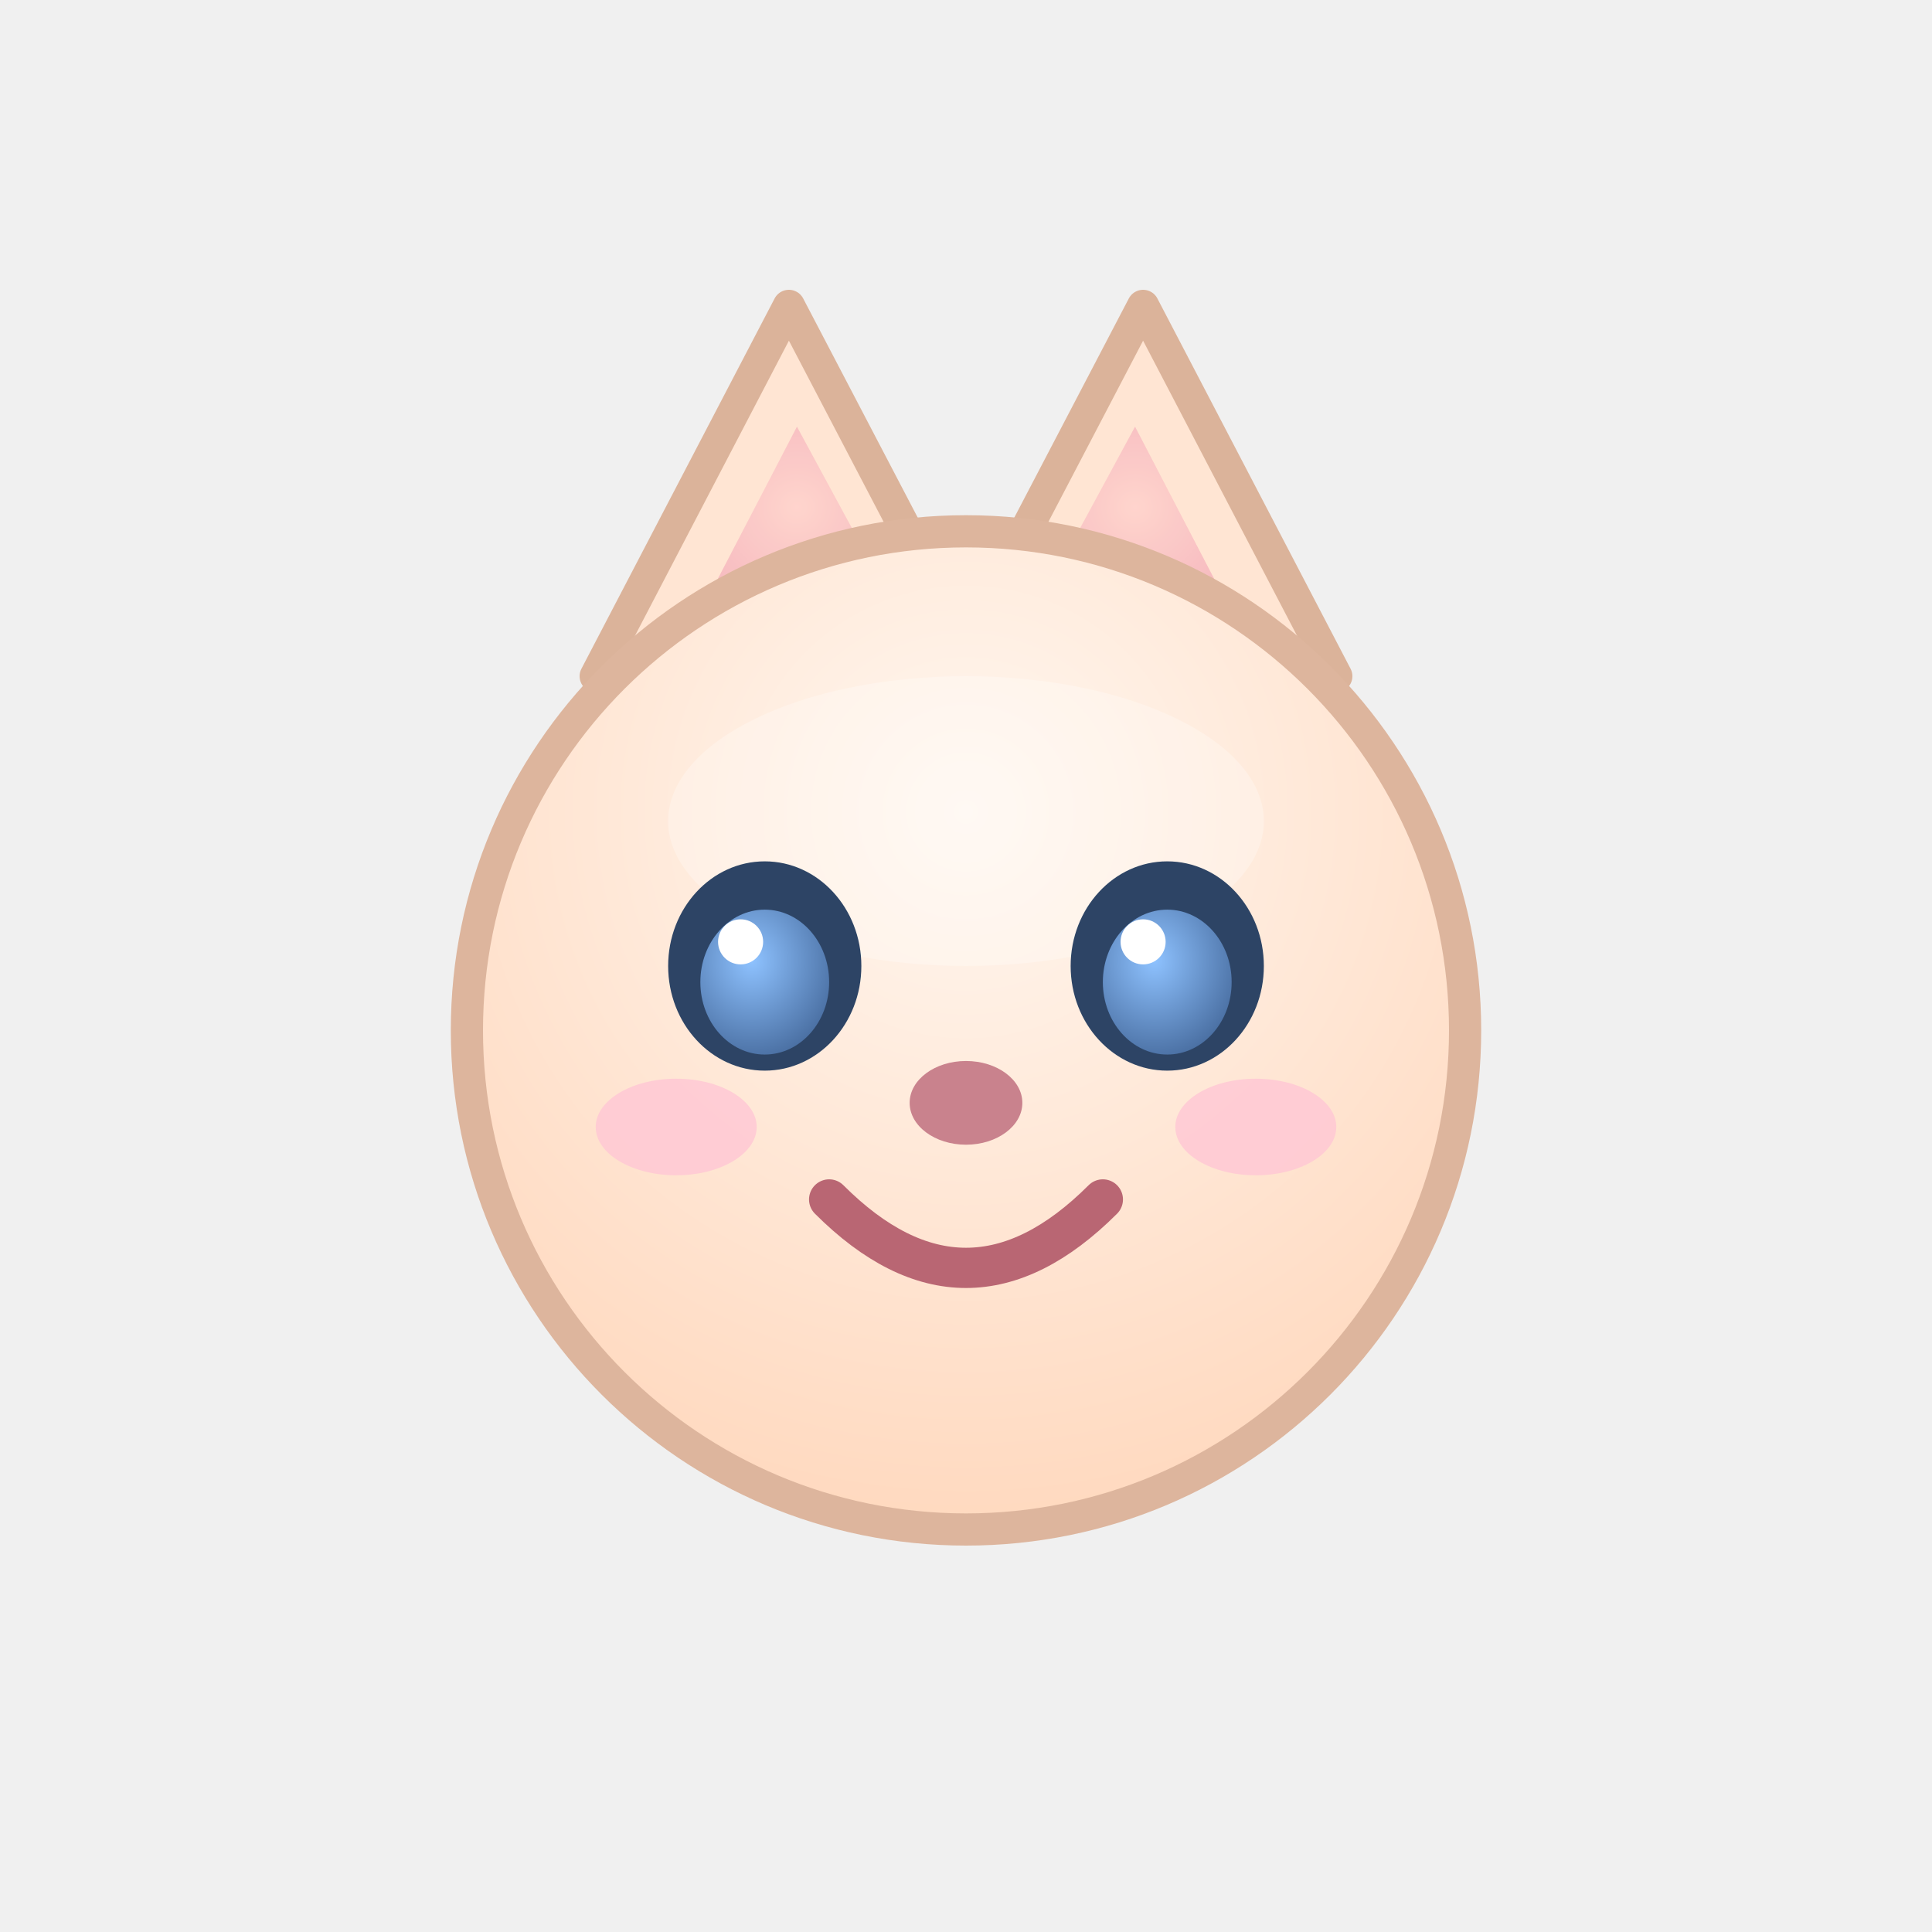
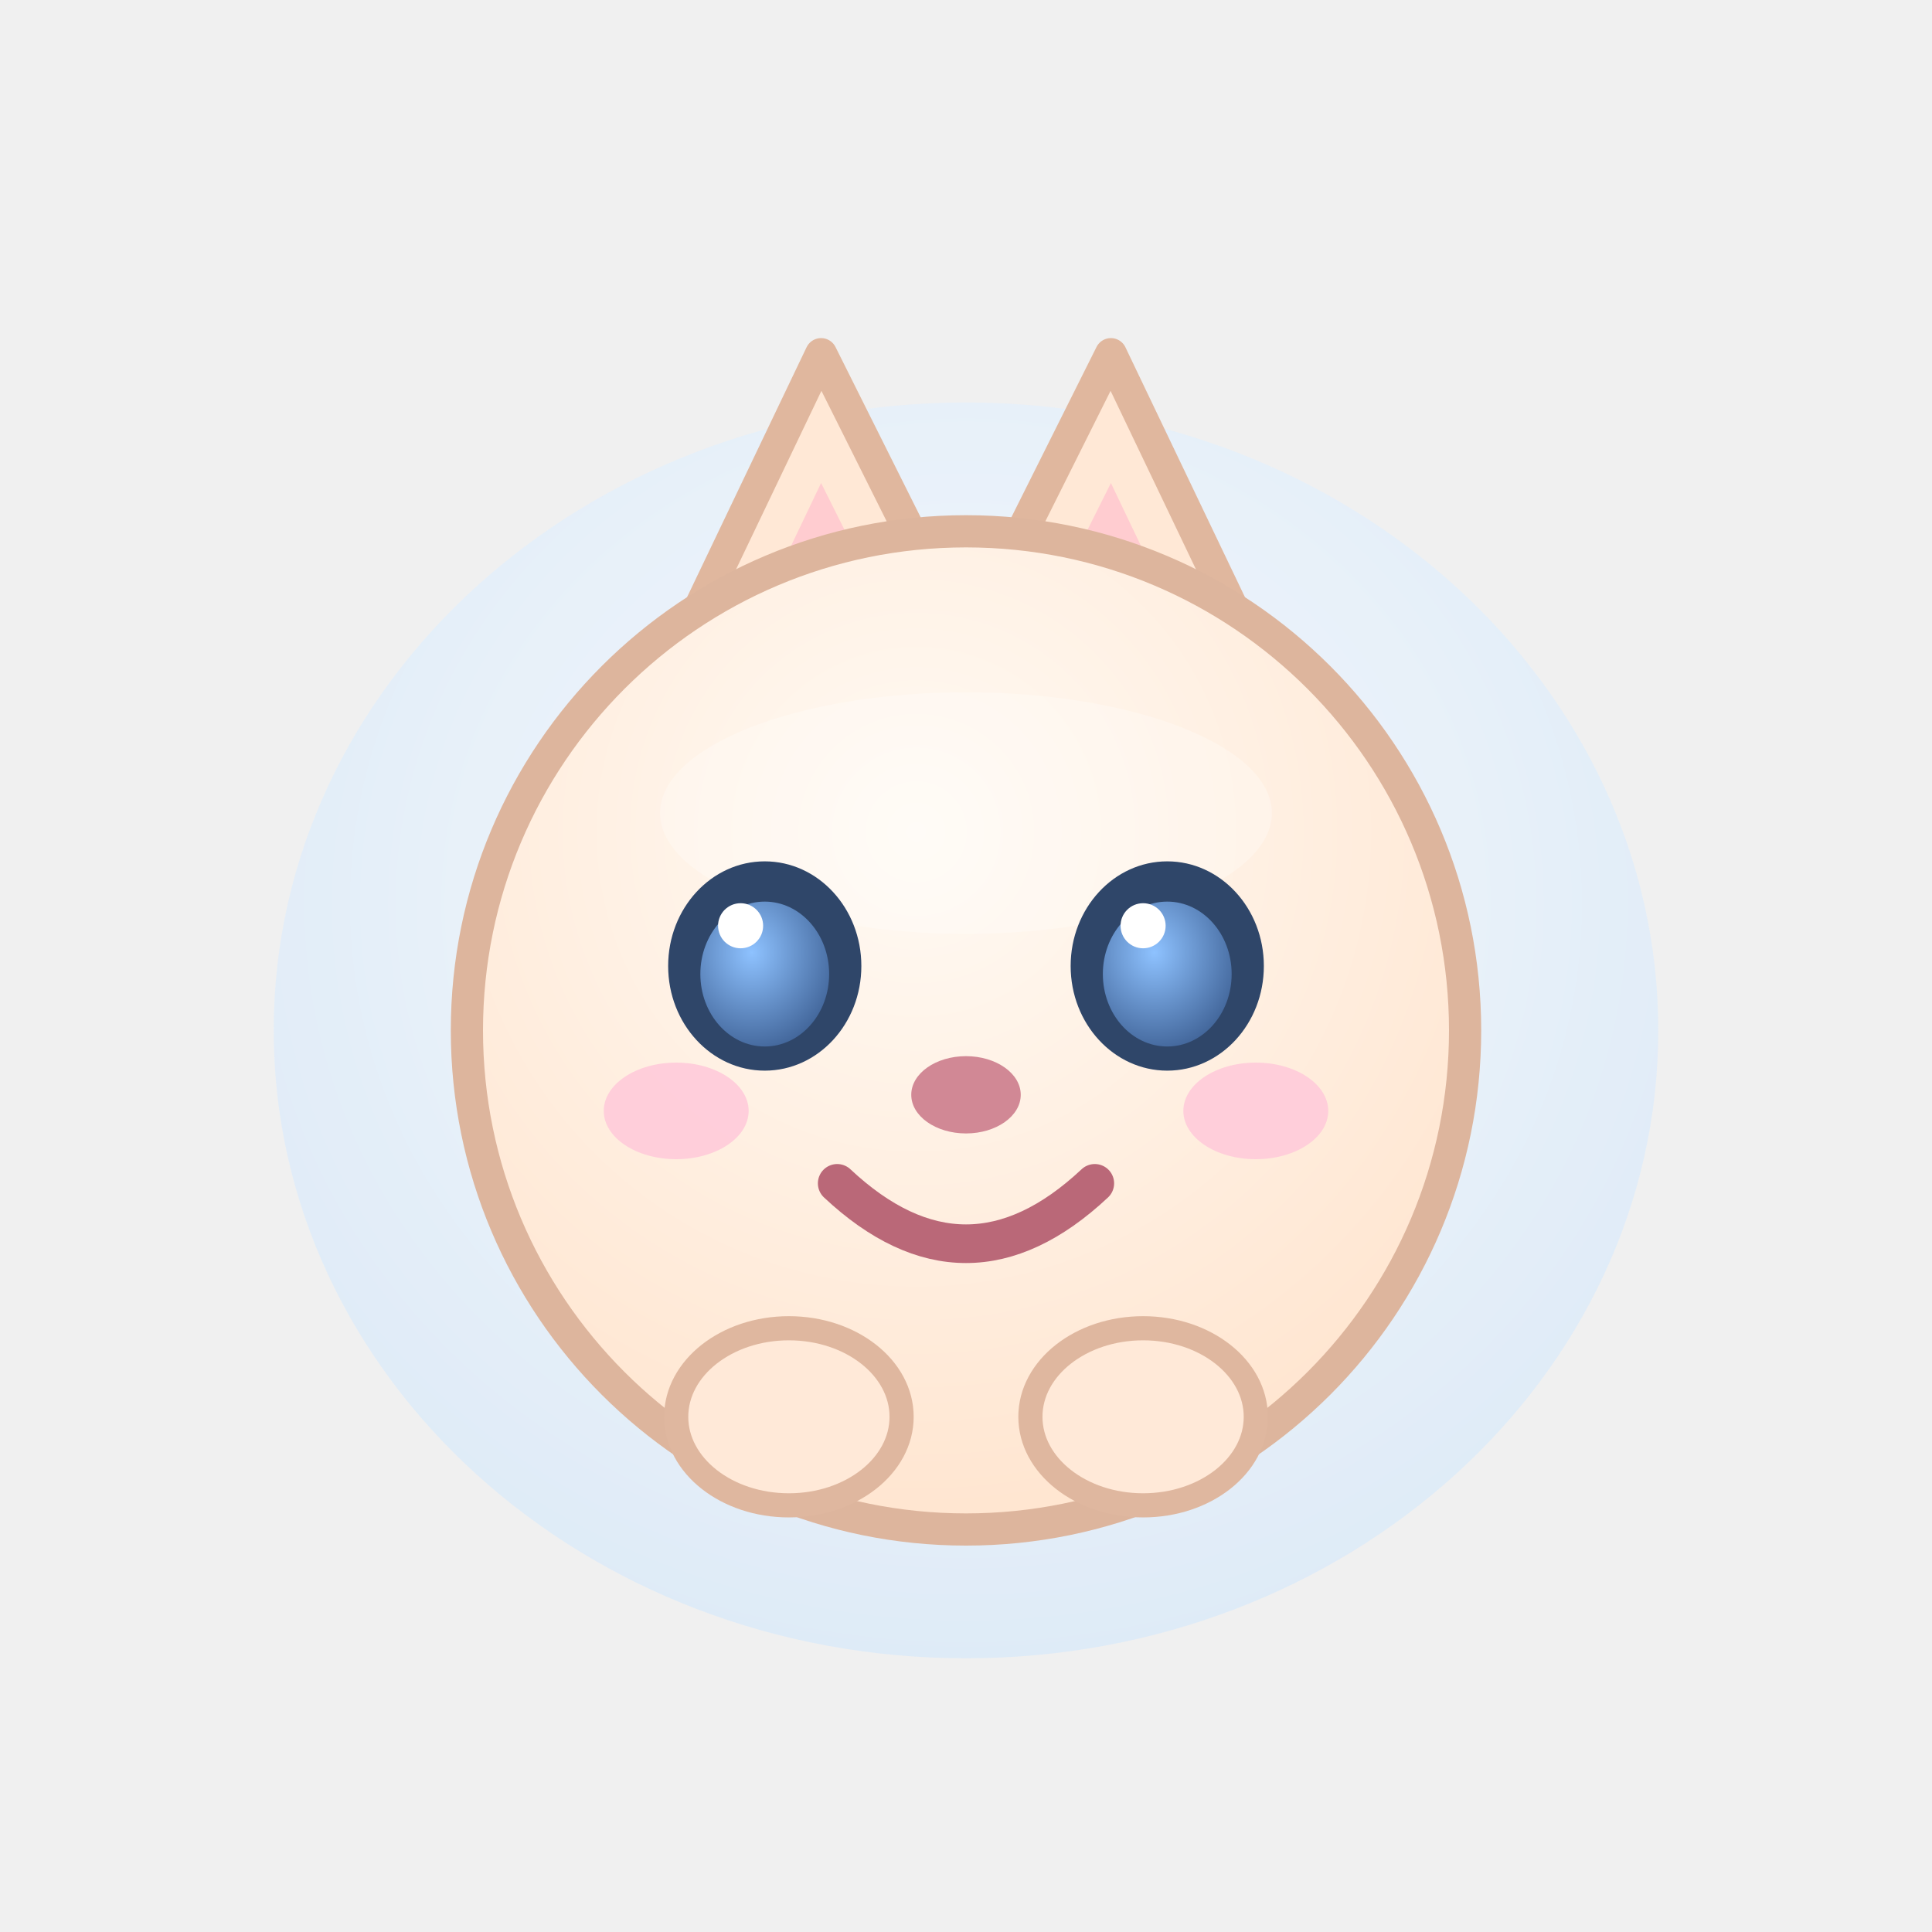
<svg xmlns="http://www.w3.org/2000/svg" viewBox="0 0 240 240" role="img" aria-label="Mochi happy">
  <defs>
-     <radialGradient id="head" cx="50%" cy="28%" r="72%">
-       <stop offset="0%" stop-color="#fff7f0" />
-       <stop offset="100%" stop-color="#ffd9bf" />
+     <radialGradient id="bg" cx="50%" cy="40%" r="70%">
+       <stop offset="0%" stop-color="#f8fcff" />
+       <stop offset="100%" stop-color="#d6e7f8" />
    </radialGradient>
-     <radialGradient id="innerEar" cx="50%" cy="40%" r="70%">
-       <stop offset="0%" stop-color="#ffd3cc" />
-       <stop offset="100%" stop-color="#f2aeb9" />
+     <radialGradient id="face" cx="45%" cy="30%" r="78%">
+       <stop offset="0%" stop-color="#fffaf4" />
+       <stop offset="100%" stop-color="#ffe3cc" />
    </radialGradient>
-     <radialGradient id="eyeIris" cx="40%" cy="35%" r="70%">
+     <radialGradient id="iris" cx="40%" cy="35%" r="72%">
      <stop offset="0%" stop-color="#8ec2ff" />
-       <stop offset="100%" stop-color="#496ea1" />
+       <stop offset="100%" stop-color="#3f6296" />
    </radialGradient>
  </defs>
-   <g transform="translate(0 4)">
-     <path d="M74 80 L98 34 L121 78 Z" fill="#ffe5d3" stroke="#dbb39a" stroke-width="4" stroke-linejoin="round" />
-     <path d="M166 80 L142 34 L119 78 Z" fill="#ffe5d3" stroke="#dbb39a" stroke-width="4" stroke-linejoin="round" />
-     <path d="M86 74 L99 49 L112 73 Z" fill="url(#innerEar)" opacity="0.9" />
-     <path d="M154 74 L141 49 L128 73 Z" fill="url(#innerEar)" opacity="0.9" />
-     <circle cx="120" cy="124" r="62" fill="url(#head)" stroke="#ddb59d" stroke-width="4" />
-     <ellipse cx="120" cy="98" rx="37" ry="18" fill="#ffffff" opacity="0.25" />
-     <ellipse cx="95" cy="116" rx="12" ry="13" fill="#2d4465" />
-     <ellipse cx="145" cy="116" rx="12" ry="13" fill="#2d4465" />
-     <ellipse cx="95" cy="118" rx="8" ry="9" fill="url(#eyeIris)" />
-     <ellipse cx="145" cy="118" rx="8" ry="9" fill="url(#eyeIris)" />
+   <g transform="translate(0 2)">
+     <ellipse cx="120" cy="126" rx="86" ry="78" fill="url(#bg)" opacity="0.82" />
+     <path d="M80 88 L102 42 L123 84 Z" fill="#ffe8d6" stroke="#e0b79e" stroke-width="4" stroke-linejoin="round" />
+     <path d="M160 88 L138 42 L117 84 Z" fill="#ffe8d6" stroke="#e0b79e" stroke-width="4" stroke-linejoin="round" />
+     <path d="M91 81 L102 58 L113 80 Z" fill="#ffc9cf" opacity="0.9" />
+     <path d="M149 81 L138 58 L127 80 Z" fill="#ffc9cf" opacity="0.9" />
+     <circle cx="120" cy="126" r="62" fill="url(#face)" stroke="#ddb59d" stroke-width="4" />
+     <ellipse cx="120" cy="99" rx="38" ry="15" fill="#fff" opacity="0.26" />
+     <ellipse cx="95" cy="118" rx="12" ry="13" fill="#2f4669" />
+     <ellipse cx="145" cy="118" rx="12" ry="13" fill="#2f4669" />
+     <ellipse cx="95" cy="119" rx="8" ry="9" fill="url(#iris)" />
+     <ellipse cx="145" cy="119" rx="8" ry="9" fill="url(#iris)" />
    <circle cx="92" cy="113" r="2.8" fill="#fff" />
    <circle cx="142" cy="113" r="2.8" fill="#fff" />
-     <ellipse cx="120" cy="133" rx="7" ry="5.2" fill="#c9828d" />
-     <path d="M103 145 Q120 162 137 145" fill="none" stroke="#b96673" stroke-width="5" stroke-linecap="round" />
-     <ellipse cx="84" cy="136" rx="10" ry="6" fill="#ffc7d4" opacity="0.82" />
-     <ellipse cx="156" cy="136" rx="10" ry="6" fill="#ffc7d4" opacity="0.82" />
+     <ellipse cx="120" cy="134" rx="6.8" ry="4.8" fill="#d18895" />
+     <path d="M104 145 Q120 160 136 145" fill="none" stroke="#ba6878" stroke-width="4.8" stroke-linecap="round" />
+     <ellipse cx="84" cy="136" rx="9" ry="6" fill="#ffcada" opacity="0.88" />
+     <ellipse cx="156" cy="136" rx="9" ry="6" fill="#ffcada" opacity="0.88" />
+     <ellipse cx="98" cy="174" rx="14" ry="11" fill="#ffe9d8" stroke="#dfb79f" stroke-width="3" />
+     <ellipse cx="142" cy="174" rx="14" ry="11" fill="#ffe9d8" stroke="#dfb79f" stroke-width="3" />
  </g>
</svg>
